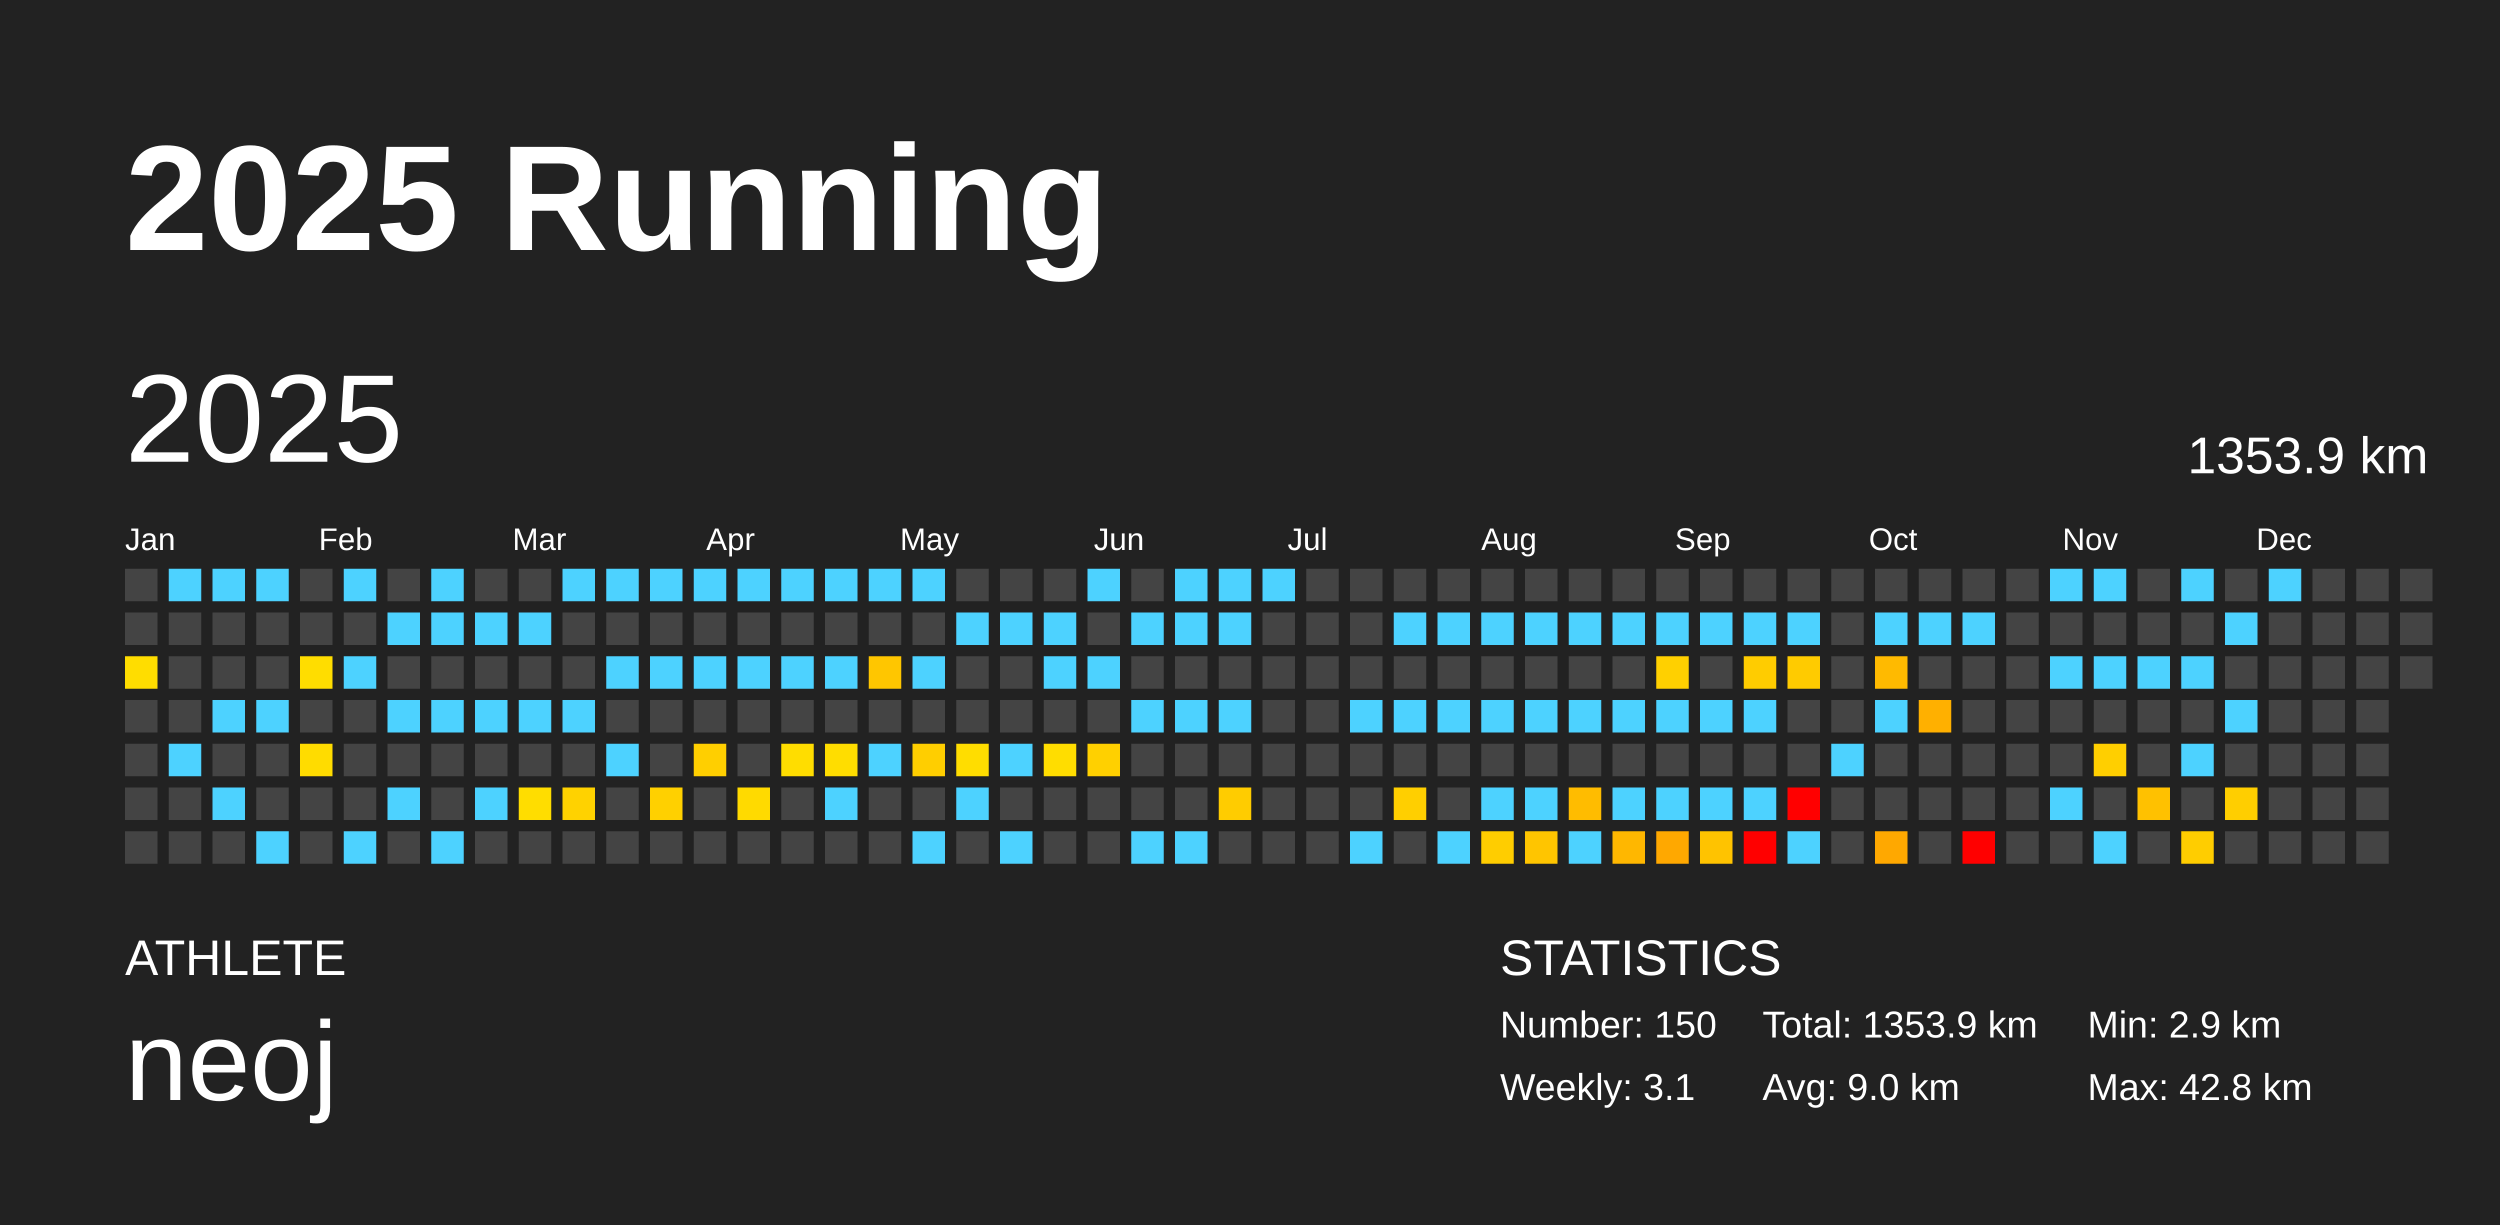
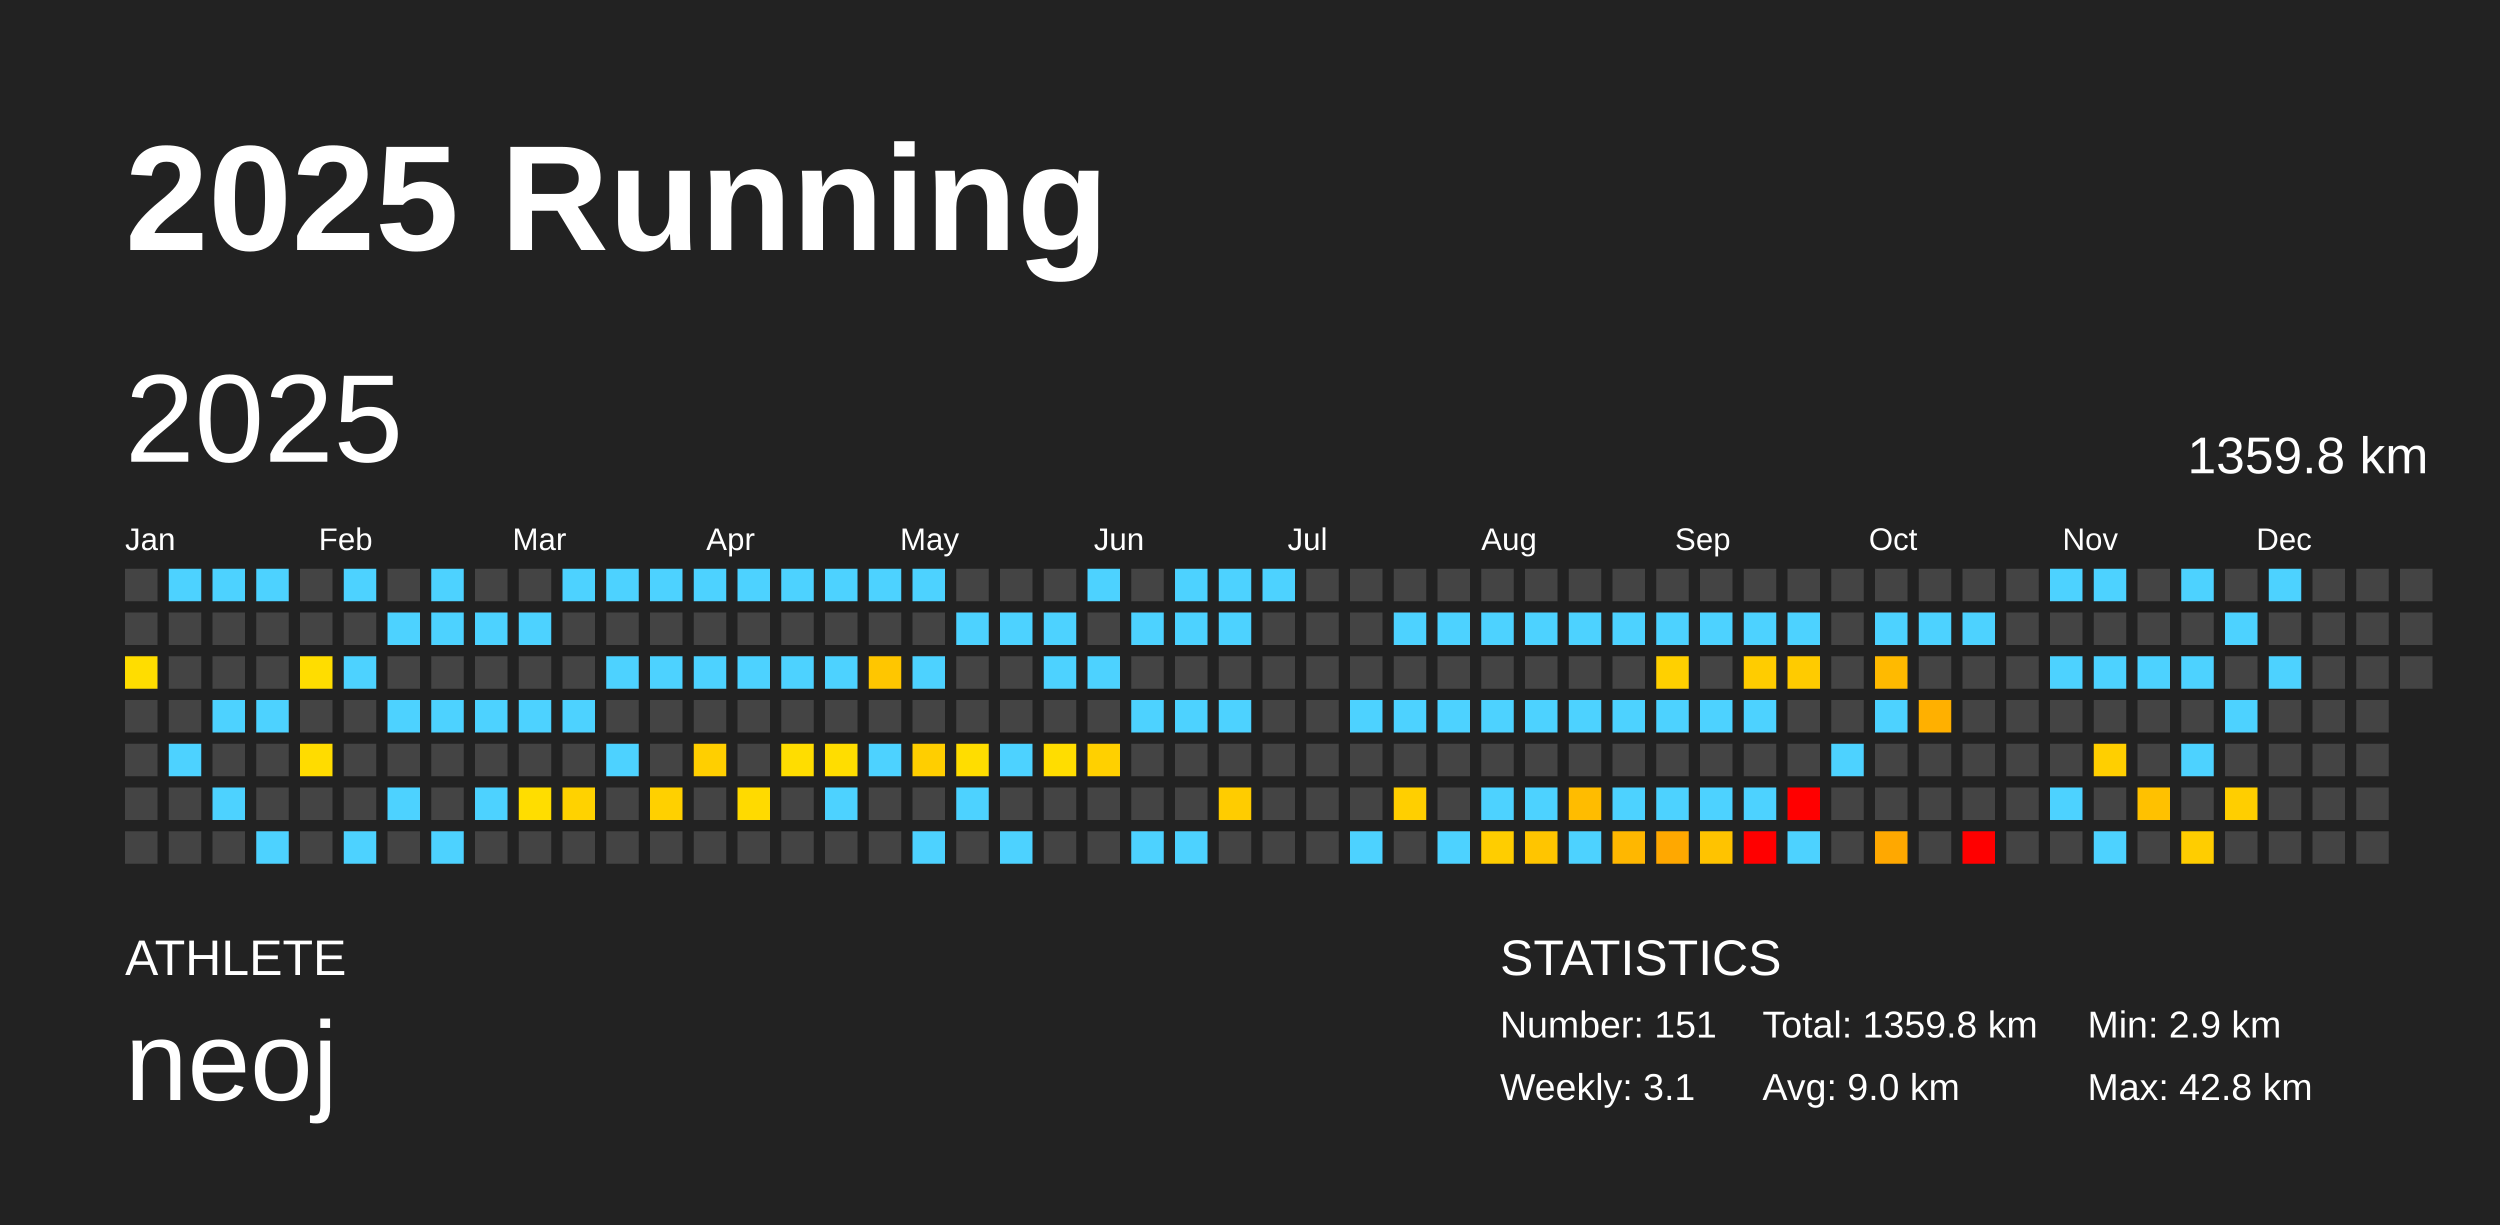
<svg xmlns="http://www.w3.org/2000/svg" baseProfile="full" height="98mm" version="1.1" viewBox="0,0,200,98" width="200mm">
  <defs />
  <rect fill="#222222" height="98" width="200" x="0" y="0" />
  <text fill="#FFFFFF" style="font-size:12px; font-family:Arial; font-weight:bold;" x="10" y="20">2025 Running</text>
  <text fill="#FFFFFF" style="font-size:4px; font-family:Arial" x="10" y="78">ATHLETE</text>
  <text fill="#FFFFFF" style="font-size:9px; font-family:Arial" x="10" y="88">neoj</text>
  <text fill="#FFFFFF" style="font-size:4px; font-family:Arial" x="120" y="78">STATISTICS</text>
-   <text fill="#FFFFFF" style="font-size:3px; font-family:Arial" x="120" y="83">Number: 150</text>
+   <text fill="#FFFFFF" style="font-size:3px; font-family:Arial" x="120" y="83">Number: 151</text>
  <text fill="#FFFFFF" style="font-size:3px; font-family:Arial" x="120" y="88">Weekly: 3.1</text>
-   <text fill="#FFFFFF" style="font-size:3px; font-family:Arial" x="141" y="83">Total: 1353.9 km</text>
+   <text fill="#FFFFFF" style="font-size:3px; font-family:Arial" x="141" y="83">Total: 1359.8 km</text>
  <text fill="#FFFFFF" style="font-size:3px; font-family:Arial" x="141" y="88">Avg: 9.0 km</text>
  <text fill="#FFFFFF" style="font-size:3px; font-family:Arial" x="167" y="83">Min: 2.9 km</text>
  <text fill="#FFFFFF" style="font-size:3px; font-family:Arial" x="167" y="88">Max: 42.8 km</text>
  <text dominant-baseline="hanging" fill="#FFFFFF" style="font-size:10.0px; font-family:Arial;" x="10" y="30">2025</text>
-   <text dominant-baseline="hanging" fill="#FFFFFF" style="font-size:4.125px; font-family:Arial;" x="175" y="35">1353.9 km</text>
+   <text dominant-baseline="hanging" fill="#FFFFFF" style="font-size:4.125px; font-family:Arial;" x="175" y="35">1359.8 km</text>
  <text fill="#FFFFFF" style="font-size:2.5px; font-family:Arial" x="10.0" y="44">Jan</text>
  <text fill="#FFFFFF" style="font-size:2.5px; font-family:Arial" x="25.5" y="44">Feb</text>
  <text fill="#FFFFFF" style="font-size:2.5px; font-family:Arial" x="41.0" y="44">Mar</text>
  <text fill="#FFFFFF" style="font-size:2.5px; font-family:Arial" x="56.5" y="44">Apr</text>
  <text fill="#FFFFFF" style="font-size:2.5px; font-family:Arial" x="72.0" y="44">May</text>
  <text fill="#FFFFFF" style="font-size:2.5px; font-family:Arial" x="87.5" y="44">Jun</text>
  <text fill="#FFFFFF" style="font-size:2.5px; font-family:Arial" x="103.0" y="44">Jul</text>
  <text fill="#FFFFFF" style="font-size:2.5px; font-family:Arial" x="118.5" y="44">Aug</text>
  <text fill="#FFFFFF" style="font-size:2.5px; font-family:Arial" x="134.0" y="44">Sep</text>
  <text fill="#FFFFFF" style="font-size:2.5px; font-family:Arial" x="149.5" y="44">Oct</text>
  <text fill="#FFFFFF" style="font-size:2.5px; font-family:Arial" x="165.0" y="44">Nov</text>
  <text fill="#FFFFFF" style="font-size:2.5px; font-family:Arial" x="180.5" y="44">Dec</text>
  <rect fill="#444444" height="2.6" width="2.6" x="10.0" y="45.5" />
  <rect fill="#444444" height="2.6" width="2.6" x="10.0" y="49.0" />
  <rect fill="#ffdd00" height="2.6" width="2.6" x="10.0" y="52.5" />
  <rect fill="#444444" height="2.6" width="2.6" x="10.0" y="56.0" />
  <rect fill="#444444" height="2.6" width="2.6" x="10.0" y="59.5" />
  <rect fill="#444444" height="2.6" width="2.6" x="10.0" y="63.0" />
  <rect fill="#444444" height="2.6" width="2.6" x="10.0" y="66.5" />
  <rect fill="#4dd2ff" height="2.6" width="2.6" x="13.5" y="45.5" />
  <rect fill="#444444" height="2.6" width="2.6" x="13.5" y="49.0" />
  <rect fill="#444444" height="2.6" width="2.6" x="13.5" y="52.5" />
  <rect fill="#444444" height="2.6" width="2.6" x="13.5" y="56.0" />
  <rect fill="#4dd2ff" height="2.6" width="2.6" x="13.5" y="59.5" />
  <rect fill="#444444" height="2.6" width="2.6" x="13.5" y="63.0" />
  <rect fill="#444444" height="2.6" width="2.6" x="13.5" y="66.5" />
  <rect fill="#4dd2ff" height="2.6" width="2.6" x="17.0" y="45.5" />
  <rect fill="#444444" height="2.6" width="2.6" x="17.0" y="49.0" />
  <rect fill="#444444" height="2.6" width="2.6" x="17.0" y="52.5" />
  <rect fill="#4dd2ff" height="2.6" width="2.6" x="17.0" y="56.0" />
  <rect fill="#444444" height="2.6" width="2.6" x="17.0" y="59.5" />
  <rect fill="#4dd2ff" height="2.6" width="2.6" x="17.0" y="63.0" />
  <rect fill="#444444" height="2.6" width="2.6" x="17.0" y="66.5" />
  <rect fill="#4dd2ff" height="2.6" width="2.6" x="20.5" y="45.5" />
  <rect fill="#444444" height="2.6" width="2.6" x="20.5" y="49.0" />
  <rect fill="#444444" height="2.6" width="2.6" x="20.5" y="52.5" />
  <rect fill="#4dd2ff" height="2.6" width="2.6" x="20.5" y="56.0" />
  <rect fill="#444444" height="2.6" width="2.6" x="20.5" y="59.5" />
  <rect fill="#444444" height="2.6" width="2.6" x="20.5" y="63.0" />
  <rect fill="#4dd2ff" height="2.6" width="2.6" x="20.5" y="66.5" />
  <rect fill="#444444" height="2.6" width="2.6" x="24.0" y="45.5" />
  <rect fill="#444444" height="2.6" width="2.6" x="24.0" y="49.0" />
  <rect fill="#ffdd00" height="2.6" width="2.6" x="24.0" y="52.5" />
  <rect fill="#444444" height="2.6" width="2.6" x="24.0" y="56.0" />
  <rect fill="#ffdc00" height="2.6" width="2.6" x="24.0" y="59.5" />
  <rect fill="#444444" height="2.6" width="2.6" x="24.0" y="63.0" />
  <rect fill="#444444" height="2.6" width="2.6" x="24.0" y="66.5" />
  <rect fill="#4dd2ff" height="2.6" width="2.6" x="27.5" y="45.5" />
  <rect fill="#444444" height="2.6" width="2.6" x="27.5" y="49.0" />
  <rect fill="#4dd2ff" height="2.6" width="2.6" x="27.5" y="52.5" />
  <rect fill="#444444" height="2.6" width="2.6" x="27.5" y="56.0" />
  <rect fill="#444444" height="2.6" width="2.6" x="27.5" y="59.5" />
  <rect fill="#444444" height="2.6" width="2.6" x="27.5" y="63.0" />
  <rect fill="#4dd2ff" height="2.6" width="2.6" x="27.5" y="66.5" />
  <rect fill="#444444" height="2.6" width="2.6" x="31.0" y="45.5" />
  <rect fill="#4dd2ff" height="2.6" width="2.6" x="31.0" y="49.0" />
  <rect fill="#444444" height="2.6" width="2.6" x="31.0" y="52.5" />
  <rect fill="#4dd2ff" height="2.6" width="2.6" x="31.0" y="56.0" />
  <rect fill="#444444" height="2.6" width="2.6" x="31.0" y="59.5" />
  <rect fill="#4dd2ff" height="2.6" width="2.6" x="31.0" y="63.0" />
  <rect fill="#444444" height="2.6" width="2.6" x="31.0" y="66.5" />
  <rect fill="#4dd2ff" height="2.6" width="2.6" x="34.5" y="45.5" />
  <rect fill="#4dd2ff" height="2.6" width="2.6" x="34.5" y="49.0" />
  <rect fill="#444444" height="2.6" width="2.6" x="34.5" y="52.5" />
  <rect fill="#4dd2ff" height="2.6" width="2.6" x="34.5" y="56.0" />
  <rect fill="#444444" height="2.6" width="2.6" x="34.5" y="59.5" />
  <rect fill="#444444" height="2.6" width="2.6" x="34.5" y="63.0" />
  <rect fill="#4dd2ff" height="2.6" width="2.6" x="34.5" y="66.5" />
  <rect fill="#444444" height="2.6" width="2.6" x="38.0" y="45.5" />
  <rect fill="#4dd2ff" height="2.6" width="2.6" x="38.0" y="49.0" />
  <rect fill="#444444" height="2.6" width="2.6" x="38.0" y="52.5" />
  <rect fill="#4dd2ff" height="2.6" width="2.6" x="38.0" y="56.0" />
  <rect fill="#444444" height="2.6" width="2.6" x="38.0" y="59.5" />
  <rect fill="#4dd2ff" height="2.6" width="2.6" x="38.0" y="63.0" />
  <rect fill="#444444" height="2.6" width="2.6" x="38.0" y="66.5" />
  <rect fill="#444444" height="2.6" width="2.6" x="41.5" y="45.5" />
  <rect fill="#4dd2ff" height="2.6" width="2.6" x="41.5" y="49.0" />
  <rect fill="#444444" height="2.6" width="2.6" x="41.5" y="52.5" />
  <rect fill="#4dd2ff" height="2.6" width="2.6" x="41.5" y="56.0" />
  <rect fill="#444444" height="2.6" width="2.6" x="41.5" y="59.5" />
  <rect fill="#ffdd00" height="2.6" width="2.6" x="41.5" y="63.0" />
  <rect fill="#444444" height="2.6" width="2.6" x="41.5" y="66.5" />
  <rect fill="#4dd2ff" height="2.6" width="2.6" x="45.0" y="45.5" />
  <rect fill="#444444" height="2.6" width="2.6" x="45.0" y="49.0" />
  <rect fill="#444444" height="2.6" width="2.6" x="45.0" y="52.5" />
  <rect fill="#4dd2ff" height="2.6" width="2.6" x="45.0" y="56.0" />
  <rect fill="#444444" height="2.6" width="2.6" x="45.0" y="59.5" />
  <rect fill="#ffd200" height="2.6" width="2.6" x="45.0" y="63.0" />
  <rect fill="#444444" height="2.6" width="2.6" x="45.0" y="66.5" />
  <rect fill="#4dd2ff" height="2.6" width="2.6" x="48.5" y="45.5" />
  <rect fill="#444444" height="2.6" width="2.6" x="48.5" y="49.0" />
  <rect fill="#4dd2ff" height="2.6" width="2.6" x="48.5" y="52.5" />
  <rect fill="#444444" height="2.6" width="2.6" x="48.5" y="56.0" />
  <rect fill="#4dd2ff" height="2.6" width="2.6" x="48.5" y="59.5" />
  <rect fill="#444444" height="2.6" width="2.6" x="48.5" y="63.0" />
  <rect fill="#444444" height="2.6" width="2.6" x="48.5" y="66.5" />
  <rect fill="#4dd2ff" height="2.6" width="2.6" x="52.0" y="45.5" />
  <rect fill="#444444" height="2.6" width="2.6" x="52.0" y="49.0" />
  <rect fill="#4dd2ff" height="2.6" width="2.6" x="52.0" y="52.5" />
  <rect fill="#444444" height="2.6" width="2.6" x="52.0" y="56.0" />
  <rect fill="#444444" height="2.6" width="2.6" x="52.0" y="59.5" />
  <rect fill="#ffd000" height="2.6" width="2.6" x="52.0" y="63.0" />
  <rect fill="#444444" height="2.6" width="2.6" x="52.0" y="66.5" />
  <rect fill="#4dd2ff" height="2.6" width="2.6" x="55.5" y="45.5" />
  <rect fill="#444444" height="2.6" width="2.6" x="55.5" y="49.0" />
  <rect fill="#4dd2ff" height="2.6" width="2.6" x="55.5" y="52.5" />
  <rect fill="#444444" height="2.6" width="2.6" x="55.5" y="56.0" />
  <rect fill="#ffcf00" height="2.6" width="2.6" x="55.5" y="59.5" />
  <rect fill="#444444" height="2.6" width="2.6" x="55.5" y="63.0" />
  <rect fill="#444444" height="2.6" width="2.6" x="55.5" y="66.5" />
  <rect fill="#4dd2ff" height="2.6" width="2.6" x="59.0" y="45.5" />
  <rect fill="#444444" height="2.6" width="2.6" x="59.0" y="49.0" />
  <rect fill="#4dd2ff" height="2.6" width="2.6" x="59.0" y="52.5" />
  <rect fill="#444444" height="2.6" width="2.6" x="59.0" y="56.0" />
  <rect fill="#444444" height="2.6" width="2.6" x="59.0" y="59.5" />
  <rect fill="#ffda00" height="2.6" width="2.6" x="59.0" y="63.0" />
  <rect fill="#444444" height="2.6" width="2.6" x="59.0" y="66.5" />
  <rect fill="#4dd2ff" height="2.6" width="2.6" x="62.5" y="45.5" />
  <rect fill="#444444" height="2.6" width="2.6" x="62.5" y="49.0" />
  <rect fill="#4dd2ff" height="2.6" width="2.6" x="62.5" y="52.5" />
  <rect fill="#444444" height="2.6" width="2.6" x="62.5" y="56.0" />
  <rect fill="#ffdd00" height="2.6" width="2.6" x="62.5" y="59.5" />
  <rect fill="#444444" height="2.6" width="2.6" x="62.5" y="63.0" />
  <rect fill="#444444" height="2.6" width="2.6" x="62.5" y="66.5" />
  <rect fill="#4dd2ff" height="2.6" width="2.6" x="66.0" y="45.5" />
  <rect fill="#444444" height="2.6" width="2.6" x="66.0" y="49.0" />
  <rect fill="#4dd2ff" height="2.6" width="2.6" x="66.0" y="52.5" />
  <rect fill="#444444" height="2.6" width="2.6" x="66.0" y="56.0" />
  <rect fill="#ffdd00" height="2.6" width="2.6" x="66.0" y="59.5" />
  <rect fill="#4dd2ff" height="2.6" width="2.6" x="66.0" y="63.0" />
  <rect fill="#444444" height="2.6" width="2.6" x="66.0" y="66.5" />
  <rect fill="#4dd2ff" height="2.6" width="2.6" x="69.5" y="45.5" />
  <rect fill="#444444" height="2.6" width="2.6" x="69.5" y="49.0" />
  <rect fill="#ffc600" height="2.6" width="2.6" x="69.5" y="52.5" />
  <rect fill="#444444" height="2.6" width="2.6" x="69.5" y="56.0" />
  <rect fill="#4dd2ff" height="2.6" width="2.6" x="69.5" y="59.5" />
  <rect fill="#444444" height="2.6" width="2.6" x="69.5" y="63.0" />
  <rect fill="#444444" height="2.6" width="2.6" x="69.5" y="66.5" />
  <rect fill="#4dd2ff" height="2.6" width="2.6" x="73.0" y="45.5" />
  <rect fill="#444444" height="2.6" width="2.6" x="73.0" y="49.0" />
  <rect fill="#4dd2ff" height="2.6" width="2.6" x="73.0" y="52.5" />
  <rect fill="#444444" height="2.6" width="2.6" x="73.0" y="56.0" />
  <rect fill="#ffce00" height="2.6" width="2.6" x="73.0" y="59.5" />
  <rect fill="#444444" height="2.6" width="2.6" x="73.0" y="63.0" />
  <rect fill="#4dd2ff" height="2.6" width="2.6" x="73.0" y="66.5" />
  <rect fill="#444444" height="2.6" width="2.6" x="76.5" y="45.5" />
  <rect fill="#4dd2ff" height="2.6" width="2.6" x="76.5" y="49.0" />
  <rect fill="#444444" height="2.6" width="2.6" x="76.5" y="52.5" />
  <rect fill="#444444" height="2.6" width="2.6" x="76.5" y="56.0" />
  <rect fill="#ffdd00" height="2.6" width="2.6" x="76.5" y="59.5" />
  <rect fill="#4dd2ff" height="2.6" width="2.6" x="76.5" y="63.0" />
  <rect fill="#444444" height="2.6" width="2.6" x="76.5" y="66.5" />
  <rect fill="#444444" height="2.6" width="2.6" x="80.0" y="45.5" />
  <rect fill="#4dd2ff" height="2.6" width="2.6" x="80.0" y="49.0" />
  <rect fill="#444444" height="2.6" width="2.6" x="80.0" y="52.5" />
  <rect fill="#444444" height="2.6" width="2.6" x="80.0" y="56.0" />
  <rect fill="#4dd2ff" height="2.6" width="2.6" x="80.0" y="59.5" />
  <rect fill="#444444" height="2.6" width="2.6" x="80.0" y="63.0" />
  <rect fill="#4dd2ff" height="2.6" width="2.6" x="80.0" y="66.5" />
  <rect fill="#444444" height="2.6" width="2.6" x="83.5" y="45.5" />
  <rect fill="#4dd2ff" height="2.6" width="2.6" x="83.5" y="49.0" />
  <rect fill="#4dd2ff" height="2.6" width="2.6" x="83.5" y="52.5" />
  <rect fill="#444444" height="2.6" width="2.6" x="83.5" y="56.0" />
  <rect fill="#ffdd00" height="2.6" width="2.6" x="83.5" y="59.5" />
  <rect fill="#444444" height="2.6" width="2.6" x="83.5" y="63.0" />
  <rect fill="#444444" height="2.6" width="2.6" x="83.5" y="66.5" />
  <rect fill="#4dd2ff" height="2.6" width="2.6" x="87.0" y="45.5" />
  <rect fill="#444444" height="2.6" width="2.6" x="87.0" y="49.0" />
  <rect fill="#4dd2ff" height="2.6" width="2.6" x="87.0" y="52.5" />
  <rect fill="#444444" height="2.6" width="2.6" x="87.0" y="56.0" />
  <rect fill="#ffd000" height="2.6" width="2.6" x="87.0" y="59.5" />
  <rect fill="#444444" height="2.6" width="2.6" x="87.0" y="63.0" />
  <rect fill="#444444" height="2.6" width="2.6" x="87.0" y="66.5" />
  <rect fill="#444444" height="2.6" width="2.6" x="90.5" y="45.5" />
  <rect fill="#4dd2ff" height="2.6" width="2.6" x="90.5" y="49.0" />
  <rect fill="#444444" height="2.6" width="2.6" x="90.5" y="52.5" />
  <rect fill="#4dd2ff" height="2.6" width="2.6" x="90.5" y="56.0" />
  <rect fill="#444444" height="2.6" width="2.6" x="90.5" y="59.5" />
  <rect fill="#444444" height="2.6" width="2.6" x="90.5" y="63.0" />
  <rect fill="#4dd2ff" height="2.6" width="2.6" x="90.5" y="66.5" />
  <rect fill="#4dd2ff" height="2.6" width="2.6" x="94.0" y="45.5" />
  <rect fill="#4dd2ff" height="2.6" width="2.6" x="94.0" y="49.0" />
  <rect fill="#444444" height="2.6" width="2.6" x="94.0" y="52.5" />
  <rect fill="#4dd2ff" height="2.6" width="2.6" x="94.0" y="56.0" />
  <rect fill="#444444" height="2.6" width="2.6" x="94.0" y="59.5" />
  <rect fill="#444444" height="2.6" width="2.6" x="94.0" y="63.0" />
  <rect fill="#4dd2ff" height="2.6" width="2.6" x="94.0" y="66.5" />
  <rect fill="#4dd2ff" height="2.6" width="2.6" x="97.5" y="45.5" />
  <rect fill="#4dd2ff" height="2.6" width="2.6" x="97.5" y="49.0" />
  <rect fill="#444444" height="2.6" width="2.6" x="97.5" y="52.5" />
  <rect fill="#4dd2ff" height="2.6" width="2.6" x="97.5" y="56.0" />
  <rect fill="#444444" height="2.6" width="2.6" x="97.5" y="59.5" />
  <rect fill="#ffcc00" height="2.6" width="2.6" x="97.5" y="63.0" />
  <rect fill="#444444" height="2.6" width="2.6" x="97.5" y="66.5" />
  <rect fill="#4dd2ff" height="2.6" width="2.6" x="101.0" y="45.5" />
  <rect fill="#444444" height="2.6" width="2.6" x="101.0" y="49.0" />
  <rect fill="#444444" height="2.6" width="2.6" x="101.0" y="52.5" />
  <rect fill="#444444" height="2.6" width="2.6" x="101.0" y="56.0" />
  <rect fill="#444444" height="2.6" width="2.6" x="101.0" y="59.5" />
  <rect fill="#444444" height="2.6" width="2.6" x="101.0" y="63.0" />
  <rect fill="#444444" height="2.6" width="2.6" x="101.0" y="66.5" />
  <rect fill="#444444" height="2.6" width="2.6" x="104.5" y="45.5" />
  <rect fill="#444444" height="2.6" width="2.6" x="104.5" y="49.0" />
  <rect fill="#444444" height="2.6" width="2.6" x="104.5" y="52.5" />
  <rect fill="#444444" height="2.6" width="2.6" x="104.5" y="56.0" />
  <rect fill="#444444" height="2.6" width="2.6" x="104.5" y="59.5" />
  <rect fill="#444444" height="2.6" width="2.6" x="104.5" y="63.0" />
  <rect fill="#444444" height="2.6" width="2.6" x="104.5" y="66.5" />
  <rect fill="#444444" height="2.6" width="2.6" x="108.0" y="45.5" />
  <rect fill="#444444" height="2.6" width="2.6" x="108.0" y="49.0" />
  <rect fill="#444444" height="2.6" width="2.6" x="108.0" y="52.5" />
  <rect fill="#4dd2ff" height="2.6" width="2.6" x="108.0" y="56.0" />
  <rect fill="#444444" height="2.6" width="2.6" x="108.0" y="59.5" />
  <rect fill="#444444" height="2.6" width="2.6" x="108.0" y="63.0" />
  <rect fill="#4dd2ff" height="2.6" width="2.6" x="108.0" y="66.5" />
  <rect fill="#444444" height="2.6" width="2.6" x="111.5" y="45.5" />
  <rect fill="#4dd2ff" height="2.6" width="2.6" x="111.5" y="49.0" />
  <rect fill="#444444" height="2.6" width="2.6" x="111.5" y="52.5" />
  <rect fill="#4dd2ff" height="2.6" width="2.6" x="111.5" y="56.0" />
  <rect fill="#444444" height="2.6" width="2.6" x="111.5" y="59.5" />
  <rect fill="#ffcf00" height="2.6" width="2.6" x="111.5" y="63.0" />
  <rect fill="#444444" height="2.6" width="2.6" x="111.5" y="66.5" />
  <rect fill="#444444" height="2.6" width="2.6" x="115.0" y="45.5" />
  <rect fill="#4dd2ff" height="2.6" width="2.6" x="115.0" y="49.0" />
  <rect fill="#444444" height="2.6" width="2.6" x="115.0" y="52.5" />
  <rect fill="#4dd2ff" height="2.6" width="2.6" x="115.0" y="56.0" />
  <rect fill="#444444" height="2.6" width="2.6" x="115.0" y="59.5" />
  <rect fill="#444444" height="2.6" width="2.6" x="115.0" y="63.0" />
  <rect fill="#4dd2ff" height="2.6" width="2.6" x="115.0" y="66.5" />
  <rect fill="#444444" height="2.6" width="2.6" x="118.5" y="45.5" />
  <rect fill="#4dd2ff" height="2.6" width="2.6" x="118.5" y="49.0" />
  <rect fill="#444444" height="2.6" width="2.6" x="118.5" y="52.5" />
  <rect fill="#4dd2ff" height="2.6" width="2.6" x="118.5" y="56.0" />
  <rect fill="#444444" height="2.6" width="2.6" x="118.5" y="59.5" />
  <rect fill="#4dd2ff" height="2.6" width="2.6" x="118.5" y="63.0" />
  <rect fill="#ffcd00" height="2.6" width="2.6" x="118.5" y="66.5" />
  <rect fill="#444444" height="2.6" width="2.6" x="122.0" y="45.5" />
  <rect fill="#4dd2ff" height="2.6" width="2.6" x="122.0" y="49.0" />
  <rect fill="#444444" height="2.6" width="2.6" x="122.0" y="52.5" />
  <rect fill="#4dd2ff" height="2.6" width="2.6" x="122.0" y="56.0" />
  <rect fill="#444444" height="2.6" width="2.6" x="122.0" y="59.5" />
  <rect fill="#4dd2ff" height="2.6" width="2.6" x="122.0" y="63.0" />
  <rect fill="#ffc500" height="2.6" width="2.6" x="122.0" y="66.5" />
  <rect fill="#444444" height="2.6" width="2.6" x="125.5" y="45.5" />
  <rect fill="#4dd2ff" height="2.6" width="2.6" x="125.5" y="49.0" />
  <rect fill="#444444" height="2.6" width="2.6" x="125.5" y="52.5" />
  <rect fill="#4dd2ff" height="2.6" width="2.6" x="125.5" y="56.0" />
  <rect fill="#444444" height="2.6" width="2.6" x="125.5" y="59.5" />
  <rect fill="#ffbc00" height="2.6" width="2.6" x="125.5" y="63.0" />
  <rect fill="#4dd2ff" height="2.6" width="2.6" x="125.5" y="66.5" />
  <rect fill="#444444" height="2.6" width="2.6" x="129.0" y="45.5" />
  <rect fill="#4dd2ff" height="2.6" width="2.6" x="129.0" y="49.0" />
  <rect fill="#444444" height="2.6" width="2.6" x="129.0" y="52.5" />
  <rect fill="#4dd2ff" height="2.6" width="2.6" x="129.0" y="56.0" />
  <rect fill="#444444" height="2.6" width="2.6" x="129.0" y="59.5" />
  <rect fill="#4dd2ff" height="2.6" width="2.6" x="129.0" y="63.0" />
  <rect fill="#ffb700" height="2.6" width="2.6" x="129.0" y="66.5" />
  <rect fill="#444444" height="2.6" width="2.6" x="132.5" y="45.5" />
  <rect fill="#4dd2ff" height="2.6" width="2.6" x="132.5" y="49.0" />
  <rect fill="#ffd000" height="2.6" width="2.6" x="132.5" y="52.5" />
  <rect fill="#4dd2ff" height="2.6" width="2.6" x="132.5" y="56.0" />
  <rect fill="#444444" height="2.6" width="2.6" x="132.5" y="59.5" />
  <rect fill="#4dd2ff" height="2.6" width="2.6" x="132.5" y="63.0" />
  <rect fill="#ffa800" height="2.6" width="2.6" x="132.5" y="66.5" />
  <rect fill="#444444" height="2.6" width="2.6" x="136.0" y="45.5" />
  <rect fill="#4dd2ff" height="2.6" width="2.6" x="136.0" y="49.0" />
  <rect fill="#444444" height="2.6" width="2.6" x="136.0" y="52.5" />
  <rect fill="#4dd2ff" height="2.6" width="2.6" x="136.0" y="56.0" />
  <rect fill="#444444" height="2.6" width="2.6" x="136.0" y="59.5" />
  <rect fill="#4dd2ff" height="2.6" width="2.6" x="136.0" y="63.0" />
  <rect fill="#ffc300" height="2.6" width="2.6" x="136.0" y="66.5" />
  <rect fill="#444444" height="2.6" width="2.6" x="139.5" y="45.5" />
  <rect fill="#4dd2ff" height="2.6" width="2.6" x="139.5" y="49.0" />
  <rect fill="#ffcc00" height="2.6" width="2.6" x="139.5" y="52.5" />
  <rect fill="#4dd2ff" height="2.6" width="2.6" x="139.5" y="56.0" />
  <rect fill="#444444" height="2.6" width="2.6" x="139.5" y="59.5" />
  <rect fill="#4dd2ff" height="2.6" width="2.6" x="139.5" y="63.0" />
  <rect fill="red" height="2.6" width="2.6" x="139.5" y="66.5" />
  <rect fill="#444444" height="2.6" width="2.6" x="143.0" y="45.5" />
  <rect fill="#4dd2ff" height="2.6" width="2.6" x="143.0" y="49.0" />
  <rect fill="#ffcb00" height="2.6" width="2.6" x="143.0" y="52.5" />
  <rect fill="#444444" height="2.6" width="2.6" x="143.0" y="56.0" />
  <rect fill="#444444" height="2.6" width="2.6" x="143.0" y="59.5" />
  <rect fill="red" height="2.6" width="2.6" x="143.0" y="63.0" />
  <rect fill="#4dd2ff" height="2.6" width="2.6" x="143.0" y="66.5" />
  <rect fill="#444444" height="2.6" width="2.6" x="146.5" y="45.5" />
  <rect fill="#444444" height="2.6" width="2.6" x="146.5" y="49.0" />
  <rect fill="#444444" height="2.6" width="2.6" x="146.5" y="52.5" />
  <rect fill="#444444" height="2.6" width="2.6" x="146.5" y="56.0" />
  <rect fill="#4dd2ff" height="2.6" width="2.6" x="146.5" y="59.5" />
  <rect fill="#444444" height="2.6" width="2.6" x="146.5" y="63.0" />
  <rect fill="#444444" height="2.6" width="2.6" x="146.5" y="66.5" />
  <rect fill="#444444" height="2.6" width="2.6" x="150.0" y="45.5" />
  <rect fill="#4dd2ff" height="2.6" width="2.6" x="150.0" y="49.0" />
  <rect fill="#ffba00" height="2.6" width="2.6" x="150.0" y="52.5" />
  <rect fill="#4dd2ff" height="2.6" width="2.6" x="150.0" y="56.0" />
  <rect fill="#444444" height="2.6" width="2.6" x="150.0" y="59.5" />
  <rect fill="#444444" height="2.6" width="2.6" x="150.0" y="63.0" />
  <rect fill="#ffa800" height="2.6" width="2.6" x="150.0" y="66.5" />
  <rect fill="#444444" height="2.6" width="2.6" x="153.5" y="45.5" />
  <rect fill="#4dd2ff" height="2.6" width="2.6" x="153.5" y="49.0" />
  <rect fill="#444444" height="2.6" width="2.6" x="153.5" y="52.5" />
  <rect fill="#ffb000" height="2.6" width="2.6" x="153.5" y="56.0" />
  <rect fill="#444444" height="2.6" width="2.6" x="153.5" y="59.5" />
  <rect fill="#444444" height="2.6" width="2.6" x="153.5" y="63.0" />
  <rect fill="#444444" height="2.6" width="2.6" x="153.5" y="66.5" />
  <rect fill="#444444" height="2.6" width="2.6" x="157.0" y="45.5" />
  <rect fill="#4dd2ff" height="2.6" width="2.6" x="157.0" y="49.0" />
  <rect fill="#444444" height="2.6" width="2.6" x="157.0" y="52.5" />
  <rect fill="#444444" height="2.6" width="2.6" x="157.0" y="56.0" />
  <rect fill="#444444" height="2.6" width="2.6" x="157.0" y="59.5" />
  <rect fill="#444444" height="2.6" width="2.6" x="157.0" y="63.0" />
  <rect fill="red" height="2.6" width="2.6" x="157.0" y="66.5" />
  <rect fill="#444444" height="2.6" width="2.6" x="160.5" y="45.5" />
  <rect fill="#444444" height="2.6" width="2.6" x="160.5" y="49.0" />
  <rect fill="#444444" height="2.6" width="2.6" x="160.5" y="52.5" />
  <rect fill="#444444" height="2.6" width="2.6" x="160.5" y="56.0" />
  <rect fill="#444444" height="2.6" width="2.6" x="160.5" y="59.5" />
  <rect fill="#444444" height="2.6" width="2.6" x="160.5" y="63.0" />
  <rect fill="#444444" height="2.6" width="2.6" x="160.5" y="66.5" />
  <rect fill="#4dd2ff" height="2.6" width="2.6" x="164.0" y="45.5" />
  <rect fill="#444444" height="2.6" width="2.6" x="164.0" y="49.0" />
  <rect fill="#4dd2ff" height="2.6" width="2.6" x="164.0" y="52.5" />
  <rect fill="#444444" height="2.6" width="2.6" x="164.0" y="56.0" />
  <rect fill="#444444" height="2.6" width="2.6" x="164.0" y="59.5" />
  <rect fill="#4dd2ff" height="2.6" width="2.6" x="164.0" y="63.0" />
  <rect fill="#444444" height="2.6" width="2.6" x="164.0" y="66.5" />
  <rect fill="#4dd2ff" height="2.6" width="2.6" x="167.5" y="45.5" />
  <rect fill="#444444" height="2.6" width="2.6" x="167.5" y="49.0" />
  <rect fill="#4dd2ff" height="2.6" width="2.6" x="167.5" y="52.5" />
  <rect fill="#444444" height="2.6" width="2.6" x="167.5" y="56.0" />
  <rect fill="#ffcf00" height="2.6" width="2.6" x="167.5" y="59.5" />
  <rect fill="#444444" height="2.6" width="2.6" x="167.5" y="63.0" />
  <rect fill="#4dd2ff" height="2.6" width="2.6" x="167.5" y="66.5" />
  <rect fill="#444444" height="2.6" width="2.6" x="171.0" y="45.5" />
  <rect fill="#444444" height="2.6" width="2.6" x="171.0" y="49.0" />
  <rect fill="#4dd2ff" height="2.6" width="2.6" x="171.0" y="52.5" />
  <rect fill="#444444" height="2.6" width="2.6" x="171.0" y="56.0" />
  <rect fill="#444444" height="2.6" width="2.6" x="171.0" y="59.5" />
  <rect fill="#ffc100" height="2.6" width="2.6" x="171.0" y="63.0" />
  <rect fill="#444444" height="2.6" width="2.6" x="171.0" y="66.5" />
  <rect fill="#4dd2ff" height="2.6" width="2.6" x="174.5" y="45.5" />
  <rect fill="#444444" height="2.6" width="2.6" x="174.5" y="49.0" />
  <rect fill="#4dd2ff" height="2.6" width="2.6" x="174.5" y="52.5" />
  <rect fill="#444444" height="2.6" width="2.6" x="174.5" y="56.0" />
  <rect fill="#4dd2ff" height="2.6" width="2.6" x="174.5" y="59.5" />
  <rect fill="#444444" height="2.6" width="2.6" x="174.5" y="63.0" />
  <rect fill="#ffcd00" height="2.6" width="2.6" x="174.5" y="66.5" />
  <rect fill="#444444" height="2.6" width="2.6" x="178.0" y="45.5" />
  <rect fill="#4dd2ff" height="2.6" width="2.6" x="178.0" y="49.0" />
  <rect fill="#444444" height="2.6" width="2.6" x="178.0" y="52.5" />
  <rect fill="#4dd2ff" height="2.6" width="2.6" x="178.0" y="56.0" />
  <rect fill="#444444" height="2.6" width="2.6" x="178.0" y="59.5" />
  <rect fill="#ffce00" height="2.6" width="2.6" x="178.0" y="63.0" />
  <rect fill="#444444" height="2.6" width="2.6" x="178.0" y="66.5" />
  <rect fill="#4dd2ff" height="2.6" width="2.6" x="181.5" y="45.5" />
  <rect fill="#444444" height="2.6" width="2.6" x="181.5" y="49.0" />
-   <rect fill="#444444" height="2.6" width="2.6" x="181.5" y="52.5" />
+   <rect fill="#4dd2ff" height="2.6" width="2.6" x="181.5" y="52.5" />
  <rect fill="#444444" height="2.6" width="2.6" x="181.5" y="56.0" />
  <rect fill="#444444" height="2.6" width="2.6" x="181.5" y="59.5" />
  <rect fill="#444444" height="2.6" width="2.6" x="181.5" y="63.0" />
  <rect fill="#444444" height="2.6" width="2.6" x="181.5" y="66.5" />
  <rect fill="#444444" height="2.6" width="2.6" x="185.0" y="45.5" />
  <rect fill="#444444" height="2.6" width="2.6" x="185.0" y="49.0" />
  <rect fill="#444444" height="2.6" width="2.6" x="185.0" y="52.5" />
  <rect fill="#444444" height="2.6" width="2.6" x="185.0" y="56.0" />
  <rect fill="#444444" height="2.6" width="2.6" x="185.0" y="59.5" />
  <rect fill="#444444" height="2.6" width="2.6" x="185.0" y="63.0" />
  <rect fill="#444444" height="2.6" width="2.6" x="185.0" y="66.5" />
  <rect fill="#444444" height="2.6" width="2.6" x="188.5" y="45.5" />
  <rect fill="#444444" height="2.6" width="2.6" x="188.5" y="49.0" />
  <rect fill="#444444" height="2.6" width="2.6" x="188.5" y="52.5" />
  <rect fill="#444444" height="2.6" width="2.6" x="188.5" y="56.0" />
  <rect fill="#444444" height="2.6" width="2.6" x="188.5" y="59.5" />
  <rect fill="#444444" height="2.6" width="2.6" x="188.5" y="63.0" />
  <rect fill="#444444" height="2.6" width="2.6" x="188.5" y="66.5" />
  <rect fill="#444444" height="2.6" width="2.6" x="192.0" y="45.5" />
  <rect fill="#444444" height="2.6" width="2.6" x="192.0" y="49.0" />
  <rect fill="#444444" height="2.6" width="2.6" x="192.0" y="52.5" />
</svg>
